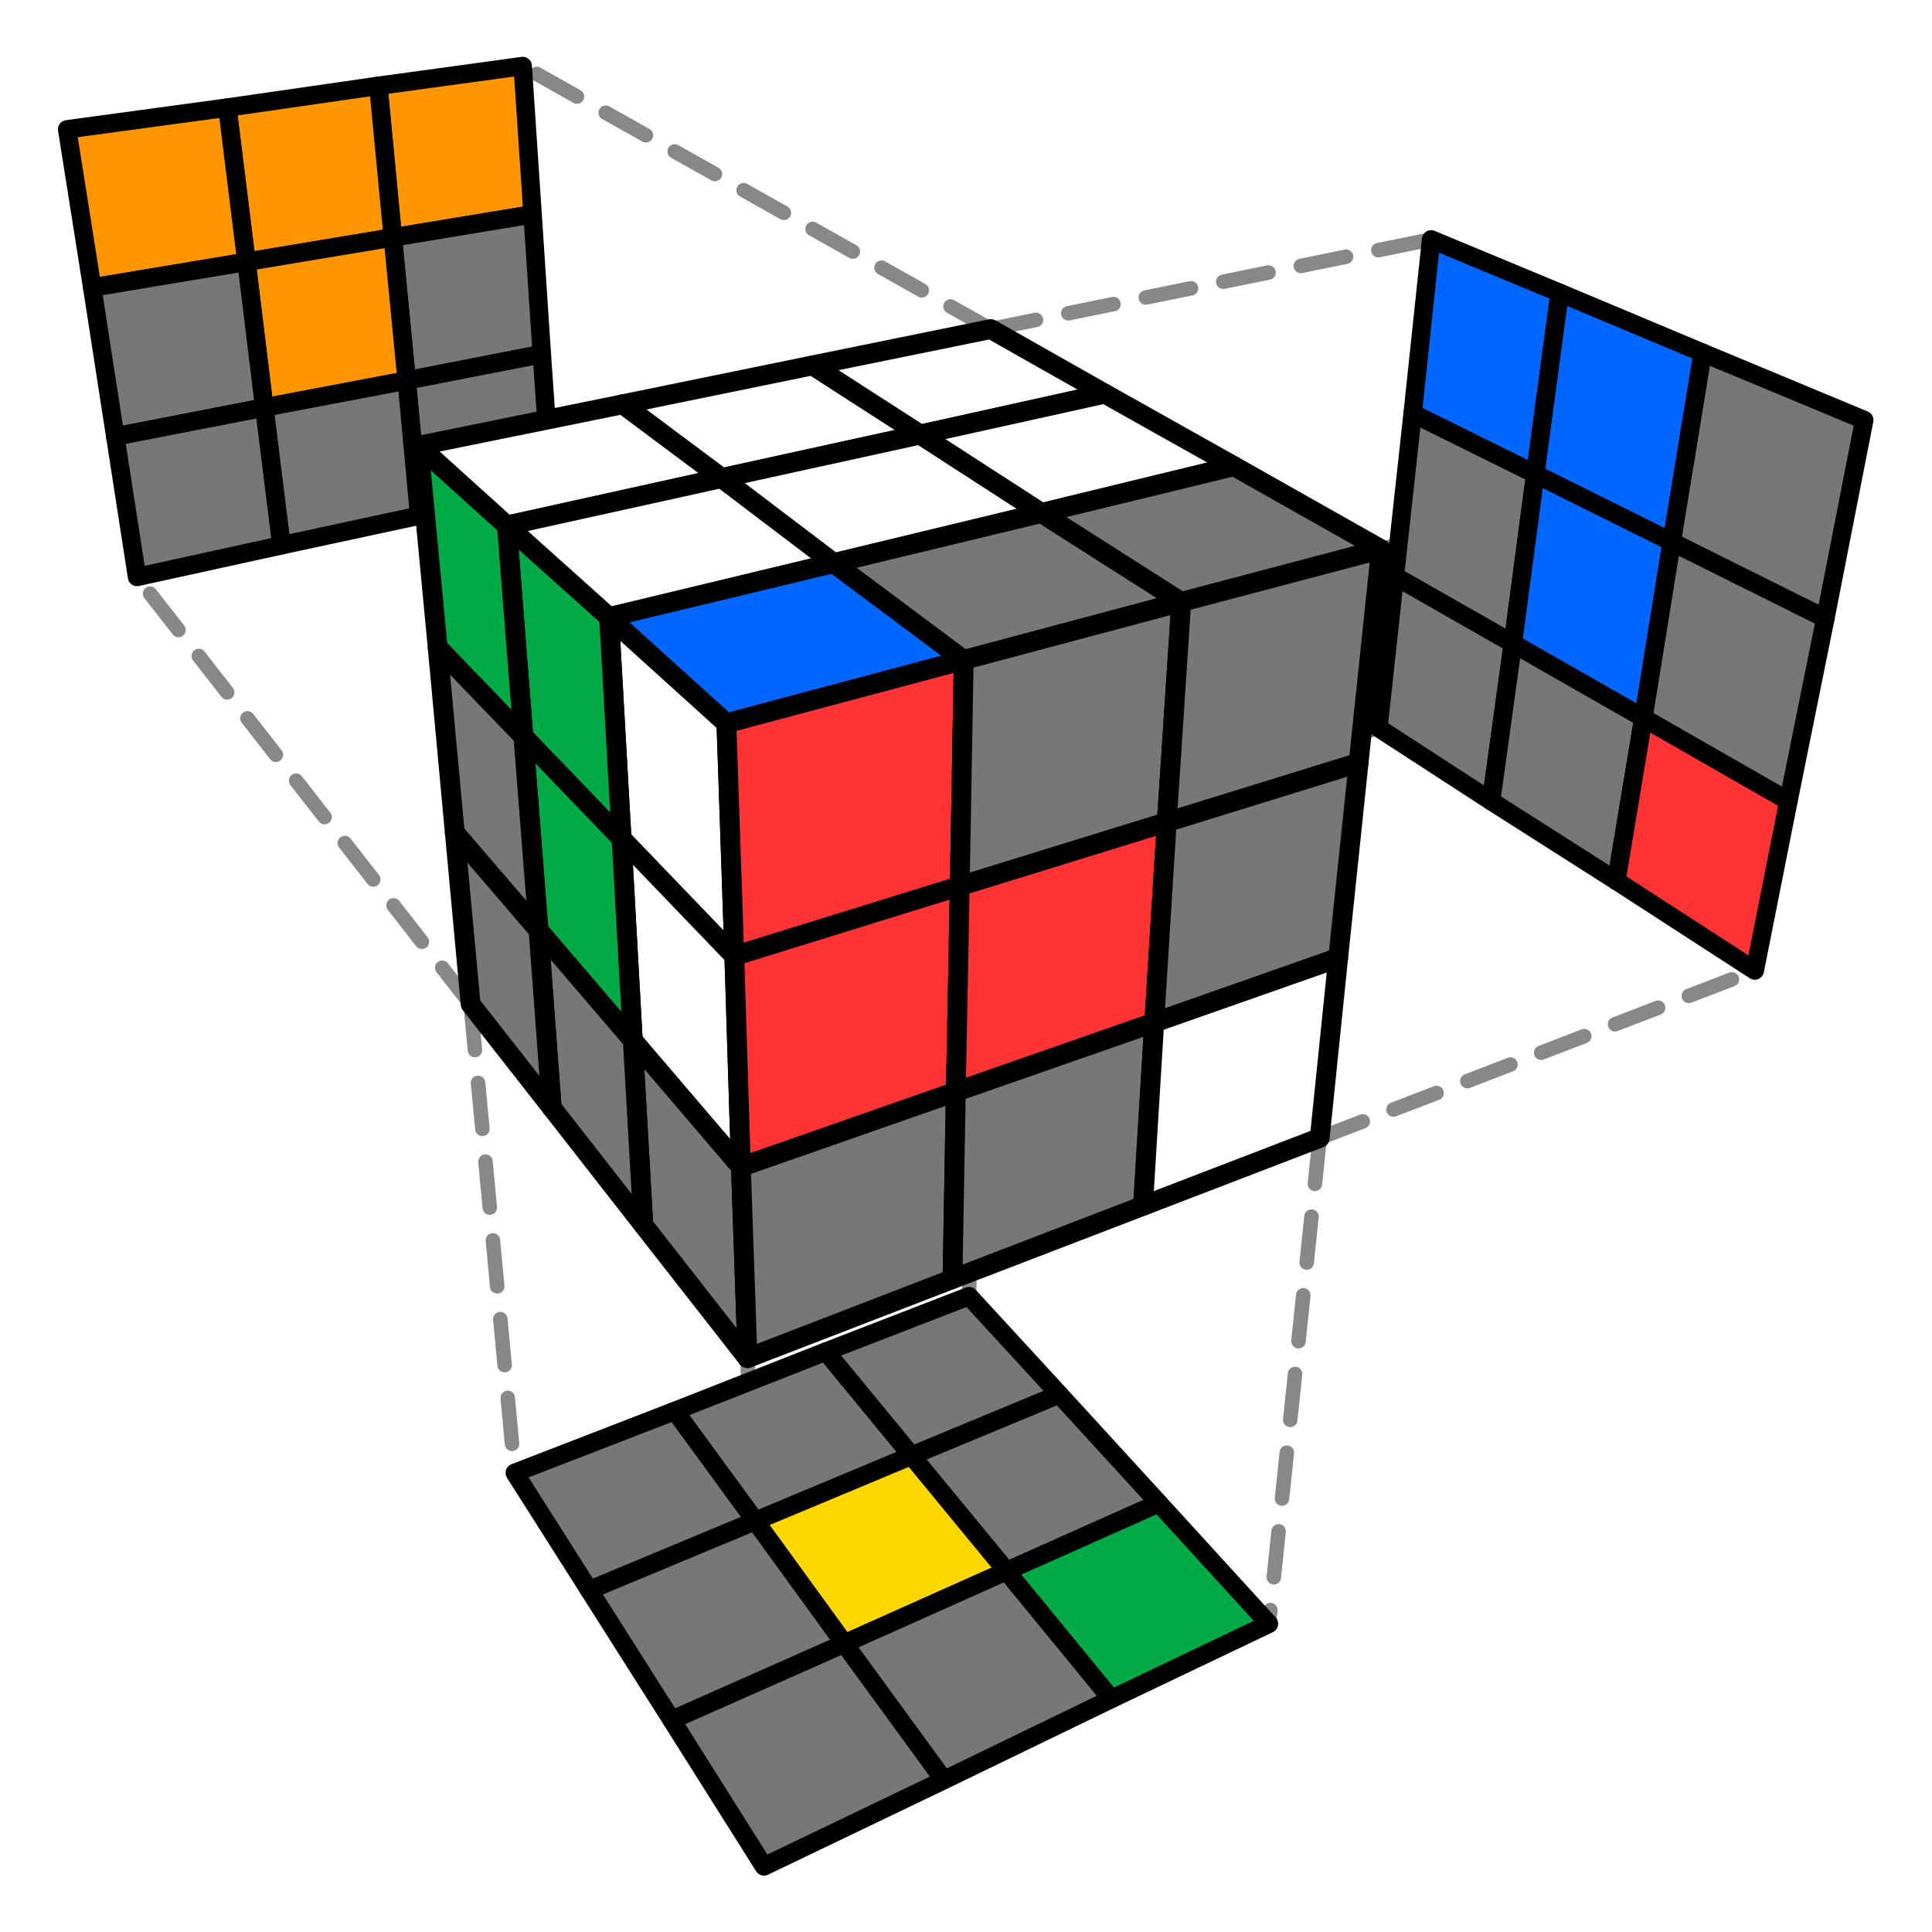
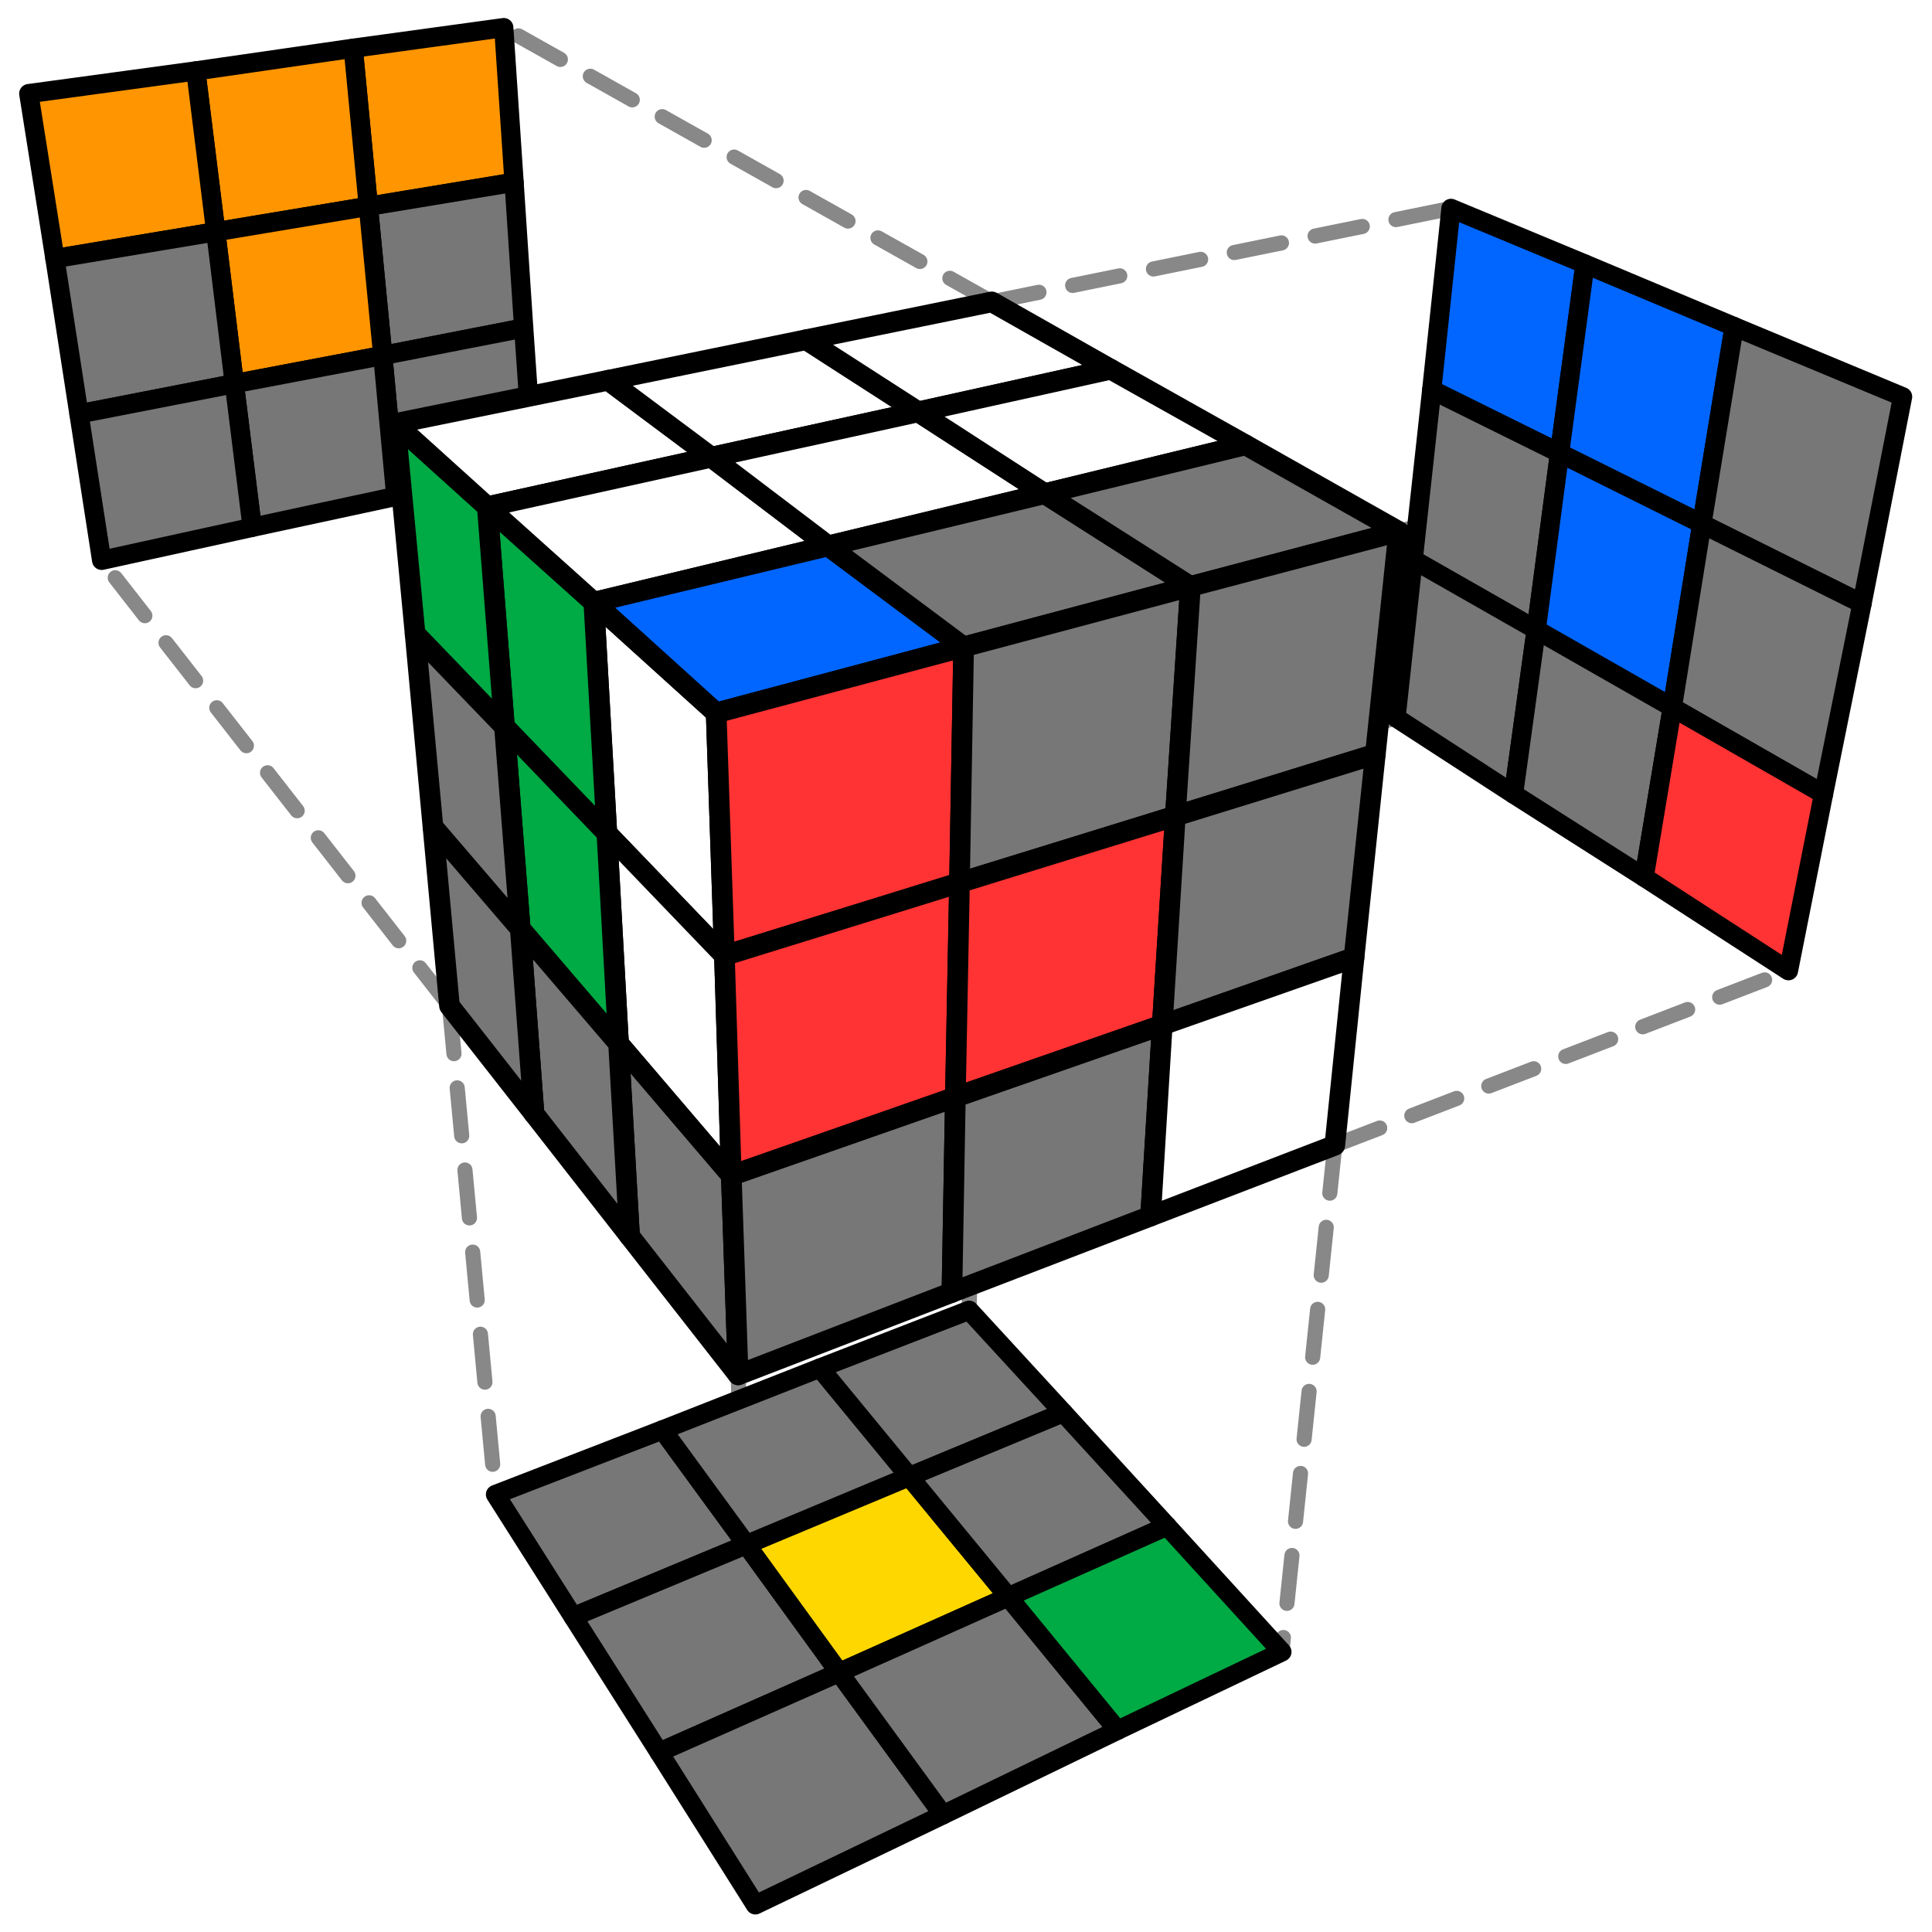
<svg xmlns="http://www.w3.org/2000/svg" width="240" height="240" viewBox="0 0 240 240">
  <rect fill="#FFFFFF" width="240" height="240" />
-   <g transform="translate(109.2347,99.34969) scale(81.89226)" style="stroke:#000000;stroke-width:0.028;stroke-linejoin:round;stroke-linecap:round">
+   <g transform="translate(108.7751,98.46804) scale(85.38859)" style="stroke:#000000;stroke-width:0.028;stroke-linejoin:round;stroke-linecap:round">
    <line x1="0.761" y1="-0.38" x2="1.494" y2="-0.576" stroke="#888888" stroke-width="0.022" stroke-dasharray="0.07,0.05" stroke-linecap="round" />
    <line x1="0.169" y1="-0.714" x2="0.837" y2="-0.85" stroke="#888888" stroke-width="0.022" stroke-dasharray="0.07,0.05" stroke-linecap="round" />
    <line x1="0.668" y1="0.513" x2="1.328" y2="0.259" stroke="#888888" stroke-width="0.022" stroke-dasharray="0.07,0.05" stroke-linecap="round" />
    <line x1="0.151" y1="0.076" x2="0.757" y2="-0.109" stroke="#888888" stroke-width="0.022" stroke-dasharray="0.07,0.05" stroke-linecap="round" />
    <line x1="-0.2" y1="0.847" x2="-0.175" y2="1.618" stroke="#888888" stroke-width="0.022" stroke-dasharray="0.07,0.05" stroke-linecap="round" />
    <line x1="0.668" y1="0.513" x2="0.591" y2="1.25" stroke="#888888" stroke-width="0.022" stroke-dasharray="0.07,0.05" stroke-linecap="round" />
    <line x1="-0.62" y1="0.31" x2="-0.553" y2="1.021" stroke="#888888" stroke-width="0.022" stroke-dasharray="0.07,0.05" stroke-linecap="round" />
    <line x1="0.151" y1="0.076" x2="0.136" y2="0.753" stroke="#888888" stroke-width="0.022" stroke-dasharray="0.07,0.05" stroke-linecap="round" />
    <line x1="-0.62" y1="0.31" x2="-1.126" y2="-0.338" stroke="#888888" stroke-width="0.022" stroke-dasharray="0.07,0.05" stroke-linecap="round" />
    <line x1="0.151" y1="0.076" x2="-0.498" y2="-0.474" stroke="#888888" stroke-width="0.022" stroke-dasharray="0.07,0.05" stroke-linecap="round" />
    <line x1="-0.699" y1="-0.537" x2="-1.232" y2="-1.017" stroke="#888888" stroke-width="0.022" stroke-dasharray="0.07,0.05" stroke-linecap="round" />
    <line x1="0.169" y1="-0.714" x2="-0.541" y2="-1.113" stroke="#888888" stroke-width="0.022" stroke-dasharray="0.07,0.05" stroke-linecap="round" />
    <polygon fill="#0066FF" stroke="#000000" points="0.837,-0.85 1.032,-0.769 0.995,-0.494 0.809,-0.586" />
    <polygon fill="#0066FF" stroke="#000000" points="1.032,-0.769 1.249,-0.678 1.202,-0.391 0.995,-0.494" />
    <polygon fill="#777777" stroke="#000000" points="1.249,-0.678 1.494,-0.576 1.435,-0.275 1.202,-0.391" />
    <polygon fill="#777777" stroke="#000000" points="0.809,-0.586 0.995,-0.494 0.961,-0.237 0.782,-0.339" />
    <polygon fill="#0066FF" stroke="#000000" points="0.995,-0.494 1.202,-0.391 1.159,-0.124 0.961,-0.237" />
    <polygon fill="#777777" stroke="#000000" points="1.202,-0.391 1.435,-0.275 1.379,0.002 1.159,-0.124" />
    <polygon fill="#777777" stroke="#000000" points="0.782,-0.339 0.961,-0.237 0.928,0.002 0.757,-0.109" />
    <polygon fill="#777777" stroke="#000000" points="0.961,-0.237 1.159,-0.124 1.118,0.123 0.928,0.002" />
    <polygon fill="#FF3333" stroke="#000000" points="1.159,-0.124 1.379,0.002 1.328,0.259 1.118,0.123" />
    <polygon fill="#777777" stroke="#000000" points="-0.553,1.021 -0.31,0.927 -0.188,1.094 -0.44,1.199" />
    <polygon fill="#777777" stroke="#000000" points="-0.31,0.927 -0.081,0.837 0.049,0.995 -0.188,1.094" />
    <polygon fill="#777777" stroke="#000000" points="-0.081,0.837 0.136,0.753 0.273,0.902 0.049,0.995" />
    <polygon fill="#777777" stroke="#000000" points="-0.44,1.199 -0.188,1.094 -0.053,1.28 -0.315,1.396" />
    <polygon fill="#FFD700" stroke="#000000" points="-0.188,1.094 0.049,0.995 0.193,1.17 -0.053,1.28" />
    <polygon fill="#777777" stroke="#000000" points="0.049,0.995 0.273,0.902 0.424,1.067 0.193,1.17" />
    <polygon fill="#777777" stroke="#000000" points="-0.315,1.396 -0.053,1.28 0.098,1.487 -0.175,1.618" />
    <polygon fill="#777777" stroke="#000000" points="-0.053,1.28 0.193,1.17 0.352,1.364 0.098,1.487" />
    <polygon fill="#00AA44" stroke="#000000" points="0.193,1.17 0.424,1.067 0.591,1.25 0.352,1.364" />
    <polygon fill="#FF9500" stroke="#000000" points="-0.541,-1.113 -0.76,-1.083 -0.738,-0.853 -0.526,-0.888" />
    <polygon fill="#FF9500" stroke="#000000" points="-0.76,-1.083 -0.989,-1.05 -0.96,-0.816 -0.738,-0.853" />
    <polygon fill="#FF9500" stroke="#000000" points="-0.989,-1.05 -1.232,-1.017 -1.194,-0.777 -0.96,-0.816" />
    <polygon fill="#777777" stroke="#000000" points="-0.526,-0.888 -0.738,-0.853 -0.717,-0.636 -0.512,-0.676" />
    <polygon fill="#FF9500" stroke="#000000" points="-0.738,-0.853 -0.96,-0.816 -0.933,-0.595 -0.717,-0.636" />
    <polygon fill="#777777" stroke="#000000" points="-0.96,-0.816 -1.194,-0.777 -1.159,-0.551 -0.933,-0.595" />
    <polygon fill="#777777" stroke="#000000" points="-0.512,-0.676 -0.717,-0.636 -0.698,-0.431 -0.498,-0.474" />
    <polygon fill="#777777" stroke="#000000" points="-0.717,-0.636 -0.933,-0.595 -0.907,-0.386 -0.698,-0.431" />
    <polygon fill="#777777" stroke="#000000" points="-0.933,-0.595 -1.159,-0.551 -1.126,-0.338 -0.907,-0.386" />
    <polygon fill="#FFFFFF" stroke="#000000" stroke-width="0.03" points="-0.232,-0.116 -0.41,-0.277 -0.391,0.059 -0.22,0.237" />
    <polygon fill="#00AA44" stroke="#000000" stroke-width="0.03" points="-0.41,-0.277 -0.565,-0.416 -0.54,-0.096 -0.391,0.059" />
    <polygon fill="#00AA44" stroke="#000000" stroke-width="0.03" points="-0.565,-0.416 -0.699,-0.537 -0.67,-0.231 -0.54,-0.096" />
    <polygon fill="#FFFFFF" stroke="#000000" stroke-width="0.03" points="-0.22,0.237 -0.391,0.059 -0.374,0.365 -0.21,0.557" />
    <polygon fill="#00AA44" stroke="#000000" stroke-width="0.03" points="-0.391,0.059 -0.54,-0.096 -0.517,0.198 -0.374,0.365" />
    <polygon fill="#777777" stroke="#000000" stroke-width="0.03" points="-0.54,-0.096 -0.67,-0.231 -0.644,0.05 -0.517,0.198" />
    <polygon fill="#777777" stroke="#000000" stroke-width="0.03" points="-0.21,0.557 -0.374,0.365 -0.358,0.645 -0.2,0.847" />
    <polygon fill="#777777" stroke="#000000" stroke-width="0.03" points="-0.374,0.365 -0.517,0.198 -0.497,0.467 -0.358,0.645" />
    <polygon fill="#777777" stroke="#000000" stroke-width="0.03" points="-0.517,0.198 -0.644,0.05 -0.62,0.31 -0.497,0.467" />
    <polygon fill="#FFFFFF" stroke="#000000" stroke-width="0.03" points="-0.699,-0.537 -0.389,-0.6 -0.239,-0.488 -0.565,-0.416" />
    <polygon fill="#FFFFFF" stroke="#000000" stroke-width="0.03" points="-0.389,-0.6 -0.101,-0.659 0.062,-0.554 -0.239,-0.488" />
    <polygon fill="#FFFFFF" stroke="#000000" stroke-width="0.03" points="-0.101,-0.659 0.169,-0.714 0.342,-0.616 0.062,-0.554" />
    <polygon fill="#FFFFFF" stroke="#000000" stroke-width="0.03" points="-0.565,-0.416 -0.239,-0.488 -0.069,-0.359 -0.41,-0.277" />
    <polygon fill="#FFFFFF" stroke="#000000" stroke-width="0.03" points="-0.239,-0.488 0.062,-0.554 0.246,-0.435 -0.069,-0.359" />
    <polygon fill="#FFFFFF" stroke="#000000" stroke-width="0.03" points="0.062,-0.554 0.342,-0.616 0.538,-0.506 0.246,-0.435" />
    <polygon fill="#0066FF" stroke="#000000" stroke-width="0.03" points="-0.41,-0.277 -0.069,-0.359 0.128,-0.212 -0.232,-0.116" />
    <polygon fill="#777777" stroke="#000000" stroke-width="0.03" points="-0.069,-0.359 0.246,-0.435 0.458,-0.3 0.128,-0.212" />
    <polygon fill="#777777" stroke="#000000" stroke-width="0.03" points="0.246,-0.435 0.538,-0.506 0.761,-0.38 0.458,-0.3" />
    <polygon fill="#FF3333" stroke="#000000" stroke-width="0.03" points="-0.232,-0.116 0.128,-0.212 0.122,0.131 -0.22,0.237" />
    <polygon fill="#777777" stroke="#000000" stroke-width="0.03" points="0.128,-0.212 0.458,-0.3 0.436,0.034 0.122,0.131" />
    <polygon fill="#777777" stroke="#000000" stroke-width="0.03" points="0.458,-0.3 0.761,-0.38 0.727,-0.056 0.436,0.034" />
    <polygon fill="#FF3333" stroke="#000000" stroke-width="0.03" points="-0.22,0.237 0.122,0.131 0.116,0.443 -0.21,0.557" />
    <polygon fill="#FF3333" stroke="#000000" stroke-width="0.03" points="0.122,0.131 0.436,0.034 0.417,0.338 0.116,0.443" />
    <polygon fill="#777777" stroke="#000000" stroke-width="0.03" points="0.436,0.034 0.727,-0.056 0.696,0.24 0.417,0.338" />
    <polygon fill="#777777" stroke="#000000" stroke-width="0.03" points="-0.21,0.557 0.116,0.443 0.111,0.727 -0.2,0.847" />
    <polygon fill="#777777" stroke="#000000" stroke-width="0.03" points="0.116,0.443 0.417,0.338 0.4,0.616 0.111,0.727" />
    <polygon fill="#FFFFFF" stroke="#000000" stroke-width="0.03" points="0.417,0.338 0.696,0.24 0.668,0.513 0.4,0.616" />
  </g>
</svg>
